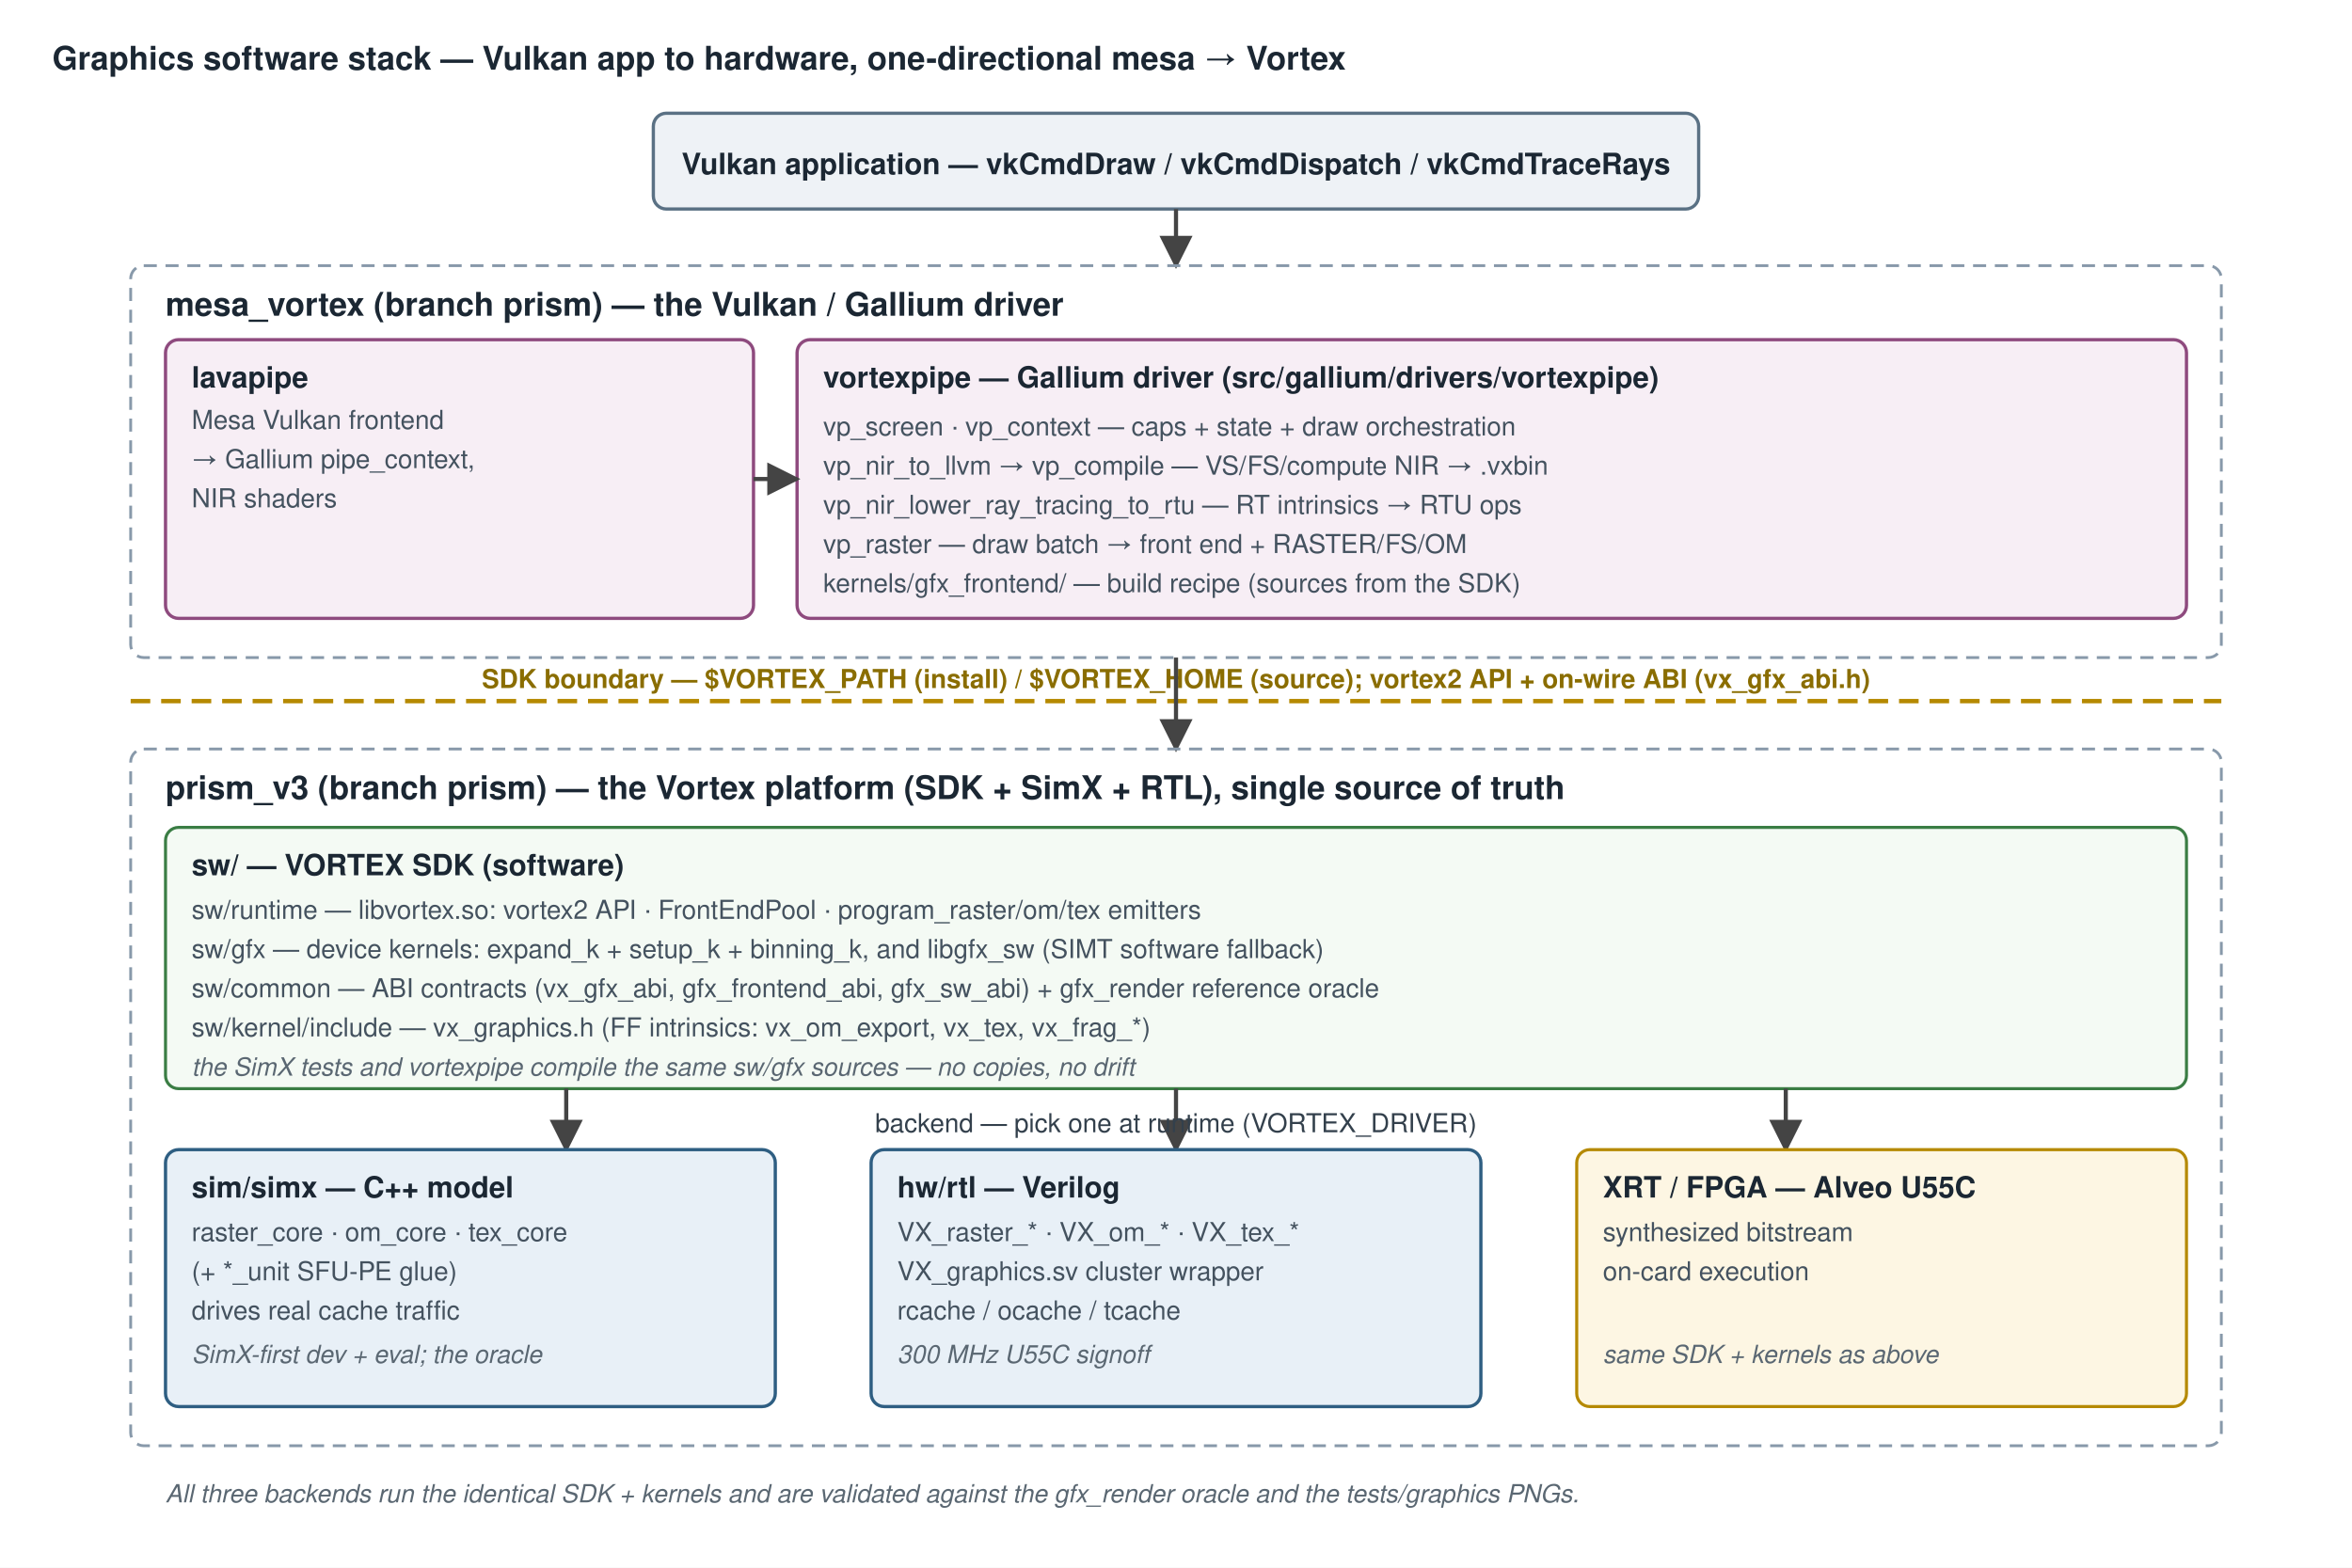
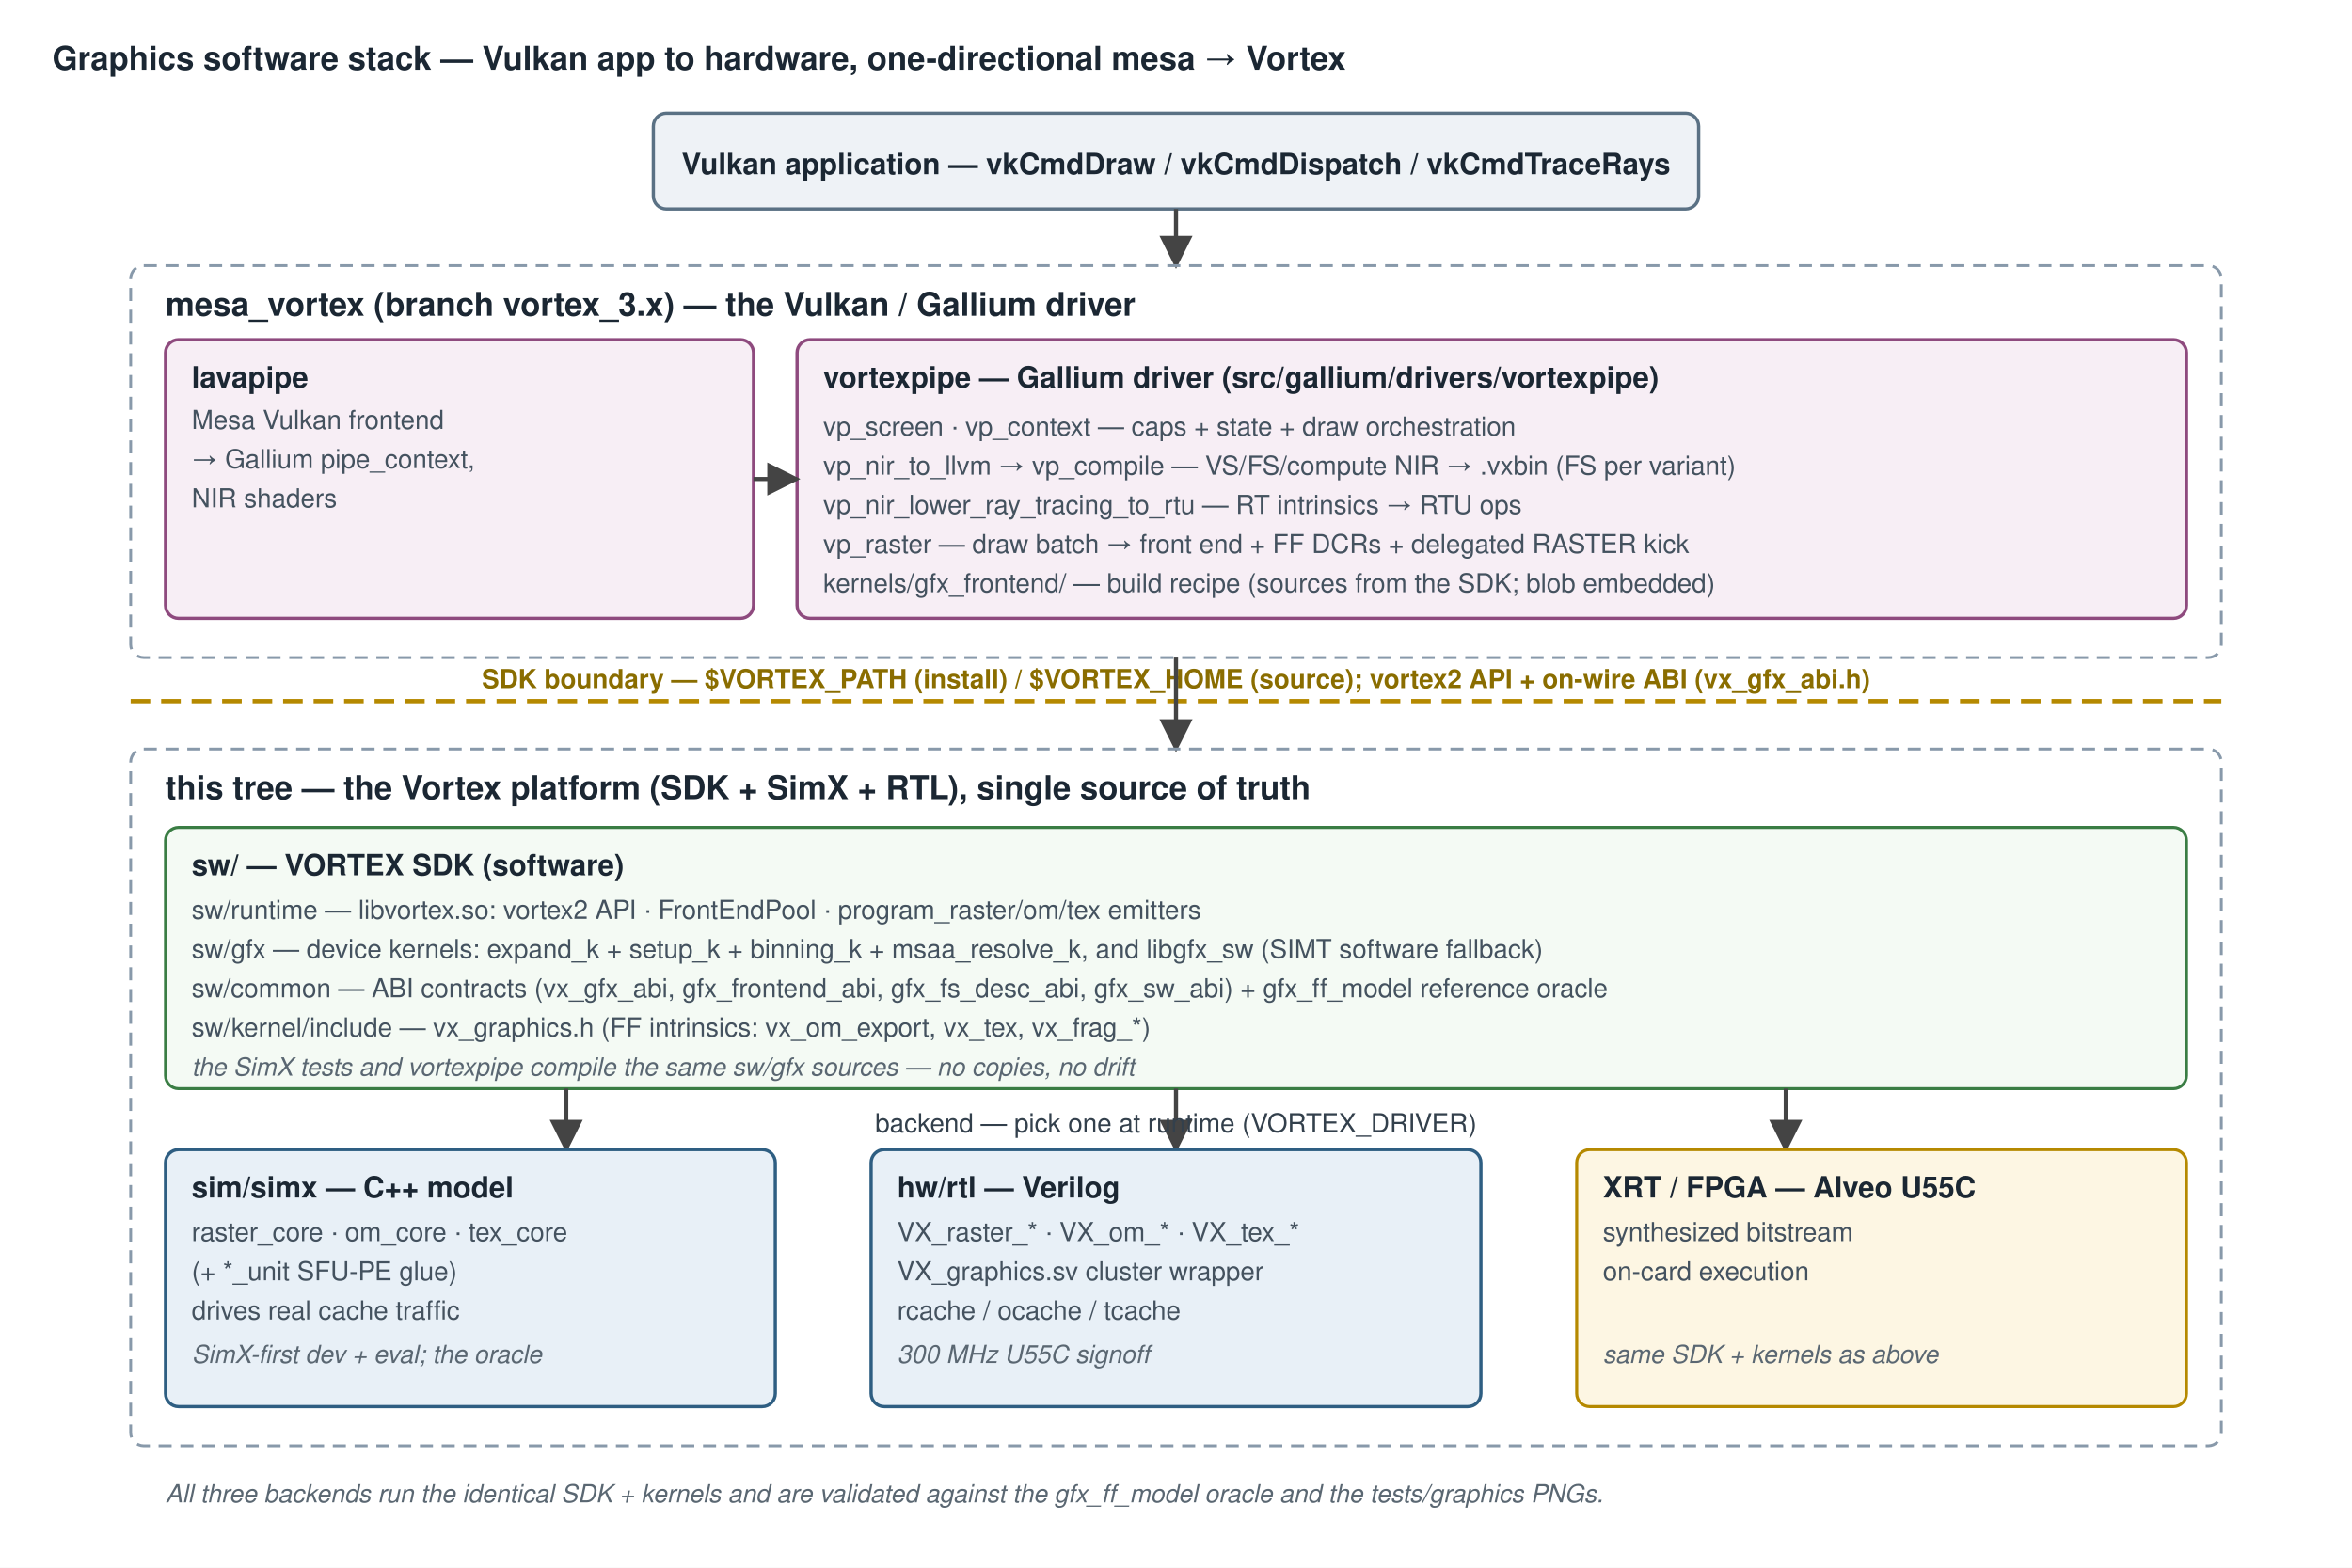
<svg xmlns="http://www.w3.org/2000/svg" viewBox="0 0 1080 720" font-family="Helvetica, Arial, sans-serif">
  <defs>
    <marker id="arr" viewBox="0 0 10 10" refX="9" refY="5" markerWidth="8" markerHeight="8" orient="auto-start-reverse">
      <path d="M0,0 L10,5 L0,10 z" fill="#444" />
    </marker>
  </defs>
  <style>
    .app  { fill:#eef2f6; stroke:#5a7184; stroke-width:1.5; }
    .mesa { fill:#f7eef5; stroke:#8e4a7e; stroke-width:1.5; }
    .plat { fill:#e8f0f7; stroke:#2e5e82; stroke-width:1.5; }
    .sw   { fill:#f4faf4; stroke:#3a7d44; stroke-width:1.4; }
    .mem  { fill:#fdf6e3; stroke:#b58900; stroke-width:1.4; }
    .grp  { fill:none; stroke:#8899aa; stroke-width:1.3; stroke-dasharray:6 4; }
    .t    { fill:#1b2733; font-size:15px; font-weight:bold; }
    .th   { fill:#1b2733; font-size:13.5px; font-weight:bold; }
    .ts   { fill:#44525f; font-size:12px; }
    .tt   { fill:#5a6772; font-size:11.5px; font-style:italic; }
    .flow { stroke:#444; stroke-width:1.9; fill:none; marker-end:url(#arr); }
    .bnd  { stroke:#b58900; stroke-width:2; stroke-dasharray:9 5; fill:none; }
    .lbl  { fill:#33404c; font-size:12px; }
    .lblg { fill:#8a6d00; font-size:12px; font-weight:bold; }
  </style>
  <rect x="0" y="0" width="1080" height="720" fill="#ffffff" />
  <text x="24" y="32" class="t" font-size="18">Graphics software stack — Vulkan app to hardware, one-directional mesa → Vortex</text>
  <rect x="300" y="52" width="480" height="44" rx="6" class="app" />
  <text x="540" y="80" class="th" text-anchor="middle">Vulkan application — vkCmdDraw / vkCmdDispatch / vkCmdTraceRays</text>
  <path d="M 540 96 L 540 122" class="flow" />
  <rect x="60" y="122" width="960" height="180" rx="6" class="grp" />
-   <text x="76" y="145" class="t" fill="#8e4a7e">mesa_vortex (branch prism) — the Vulkan / Gallium driver</text>
+   <text x="76" y="145" class="t" fill="#8e4a7e">mesa_vortex (branch vortex_3.x) — the Vulkan / Gallium driver</text>
  <rect x="76" y="156" width="270" height="128" rx="6" class="mesa" />
  <text x="88" y="178" class="th">lavapipe</text>
  <text x="88" y="197" class="ts">Mesa Vulkan frontend</text>
  <text x="88" y="215" class="ts">→ Gallium pipe_context,</text>
  <text x="88" y="233" class="ts">NIR shaders</text>
  <rect x="366" y="156" width="638" height="128" rx="6" class="mesa" />
  <text x="378" y="178" class="th">vortexpipe — Gallium driver (src/gallium/drivers/vortexpipe)</text>
  <text x="378" y="200" class="ts">vp_screen · vp_context — caps + state + draw orchestration</text>
-   <text x="378" y="218" class="ts">vp_nir_to_llvm → vp_compile — VS/FS/compute NIR → .vxbin</text>
+   <text x="378" y="218" class="ts">vp_nir_to_llvm → vp_compile — VS/FS/compute NIR → .vxbin (FS per variant)</text>
  <text x="378" y="236" class="ts">vp_nir_lower_ray_tracing_to_rtu — RT intrinsics → RTU ops</text>
-   <text x="378" y="254" class="ts">vp_raster — draw batch → front end + RASTER/FS/OM</text>
-   <text x="378" y="272" class="ts">kernels/gfx_frontend/ — build recipe (sources from the SDK)</text>
+   <text x="378" y="254" class="ts">vp_raster — draw batch → front end + FF DCRs + delegated RASTER kick</text>
+   <text x="378" y="272" class="ts">kernels/gfx_frontend/ — build recipe (sources from the SDK; blob embedded)</text>
  <path d="M 346 220 L 366 220" class="flow" />
  <line x1="60" y1="322" x2="1020" y2="322" class="bnd" />
  <text x="540" y="316" class="lblg" text-anchor="middle">SDK boundary — $VORTEX_PATH (install) / $VORTEX_HOME (source); vortex2 API + on-wire ABI (vx_gfx_abi.h)</text>
  <path d="M 540 302 L 540 344" class="flow" />
  <rect x="60" y="344" width="960" height="320" rx="6" class="grp" />
-   <text x="76" y="367" class="t" fill="#2e5e82">prism_v3 (branch prism) — the Vortex platform (SDK + SimX + RTL), single source of truth</text>
+   <text x="76" y="367" class="t" fill="#2e5e82">this tree — the Vortex platform (SDK + SimX + RTL), single source of truth</text>
  <rect x="76" y="380" width="928" height="120" rx="6" class="sw" />
  <text x="88" y="402" class="th" fill="#3a7d44">sw/ — VORTEX SDK (software)</text>
  <text x="88" y="422" class="ts">sw/runtime — libvortex.so: vortex2 API · FrontEndPool · program_raster/om/tex emitters</text>
-   <text x="88" y="440" class="ts">sw/gfx — device kernels: expand_k + setup_k + binning_k, and libgfx_sw (SIMT software fallback)</text>
-   <text x="88" y="458" class="ts">sw/common — ABI contracts (vx_gfx_abi, gfx_frontend_abi, gfx_sw_abi) + gfx_render reference oracle</text>
+   <text x="88" y="440" class="ts">sw/gfx — device kernels: expand_k + setup_k + binning_k + msaa_resolve_k, and libgfx_sw (SIMT software fallback)</text>
+   <text x="88" y="458" class="ts">sw/common — ABI contracts (vx_gfx_abi, gfx_frontend_abi, gfx_fs_desc_abi, gfx_sw_abi) + gfx_ff_model reference oracle</text>
  <text x="88" y="476" class="ts">sw/kernel/include — vx_graphics.h (FF intrinsics: vx_om_export, vx_tex, vx_frag_*)</text>
  <text x="88" y="494" class="tt">the SimX tests and vortexpipe compile the same sw/gfx sources — no copies, no drift</text>
  <path d="M 260 500 L 260 528" class="flow" />
  <path d="M 540 500 L 540 528" class="flow" />
  <path d="M 820 500 L 820 528" class="flow" />
  <text x="540" y="520" class="lbl" text-anchor="middle">backend — pick one at runtime (VORTEX_DRIVER)</text>
  <rect x="76" y="528" width="280" height="118" rx="6" class="plat" />
  <text x="88" y="550" class="th">sim/simx — C++ model</text>
  <text x="88" y="570" class="ts">raster_core · om_core · tex_core</text>
  <text x="88" y="588" class="ts">(+ *_unit SFU-PE glue)</text>
  <text x="88" y="606" class="ts">drives real cache traffic</text>
  <text x="88" y="626" class="tt">SimX-first dev + eval; the oracle</text>
  <rect x="400" y="528" width="280" height="118" rx="6" class="plat" />
  <text x="412" y="550" class="th">hw/rtl — Verilog</text>
  <text x="412" y="570" class="ts">VX_raster_* · VX_om_* · VX_tex_*</text>
  <text x="412" y="588" class="ts">VX_graphics.sv cluster wrapper</text>
  <text x="412" y="606" class="ts">rcache / ocache / tcache</text>
  <text x="412" y="626" class="tt">300 MHz U55C signoff</text>
  <rect x="724" y="528" width="280" height="118" rx="6" class="mem" />
  <text x="736" y="550" class="th">XRT / FPGA — Alveo U55C</text>
  <text x="736" y="570" class="ts">synthesized bitstream</text>
  <text x="736" y="588" class="ts">on-card execution</text>
  <text x="736" y="626" class="tt">same SDK + kernels as above</text>
-   <text x="76" y="690" class="tt">All three backends run the identical SDK + kernels and are validated against the gfx_render oracle and the tests/graphics PNGs.</text>
+   <text x="76" y="690" class="tt">All three backends run the identical SDK + kernels and are validated against the gfx_ff_model oracle and the tests/graphics PNGs.</text>
</svg>
